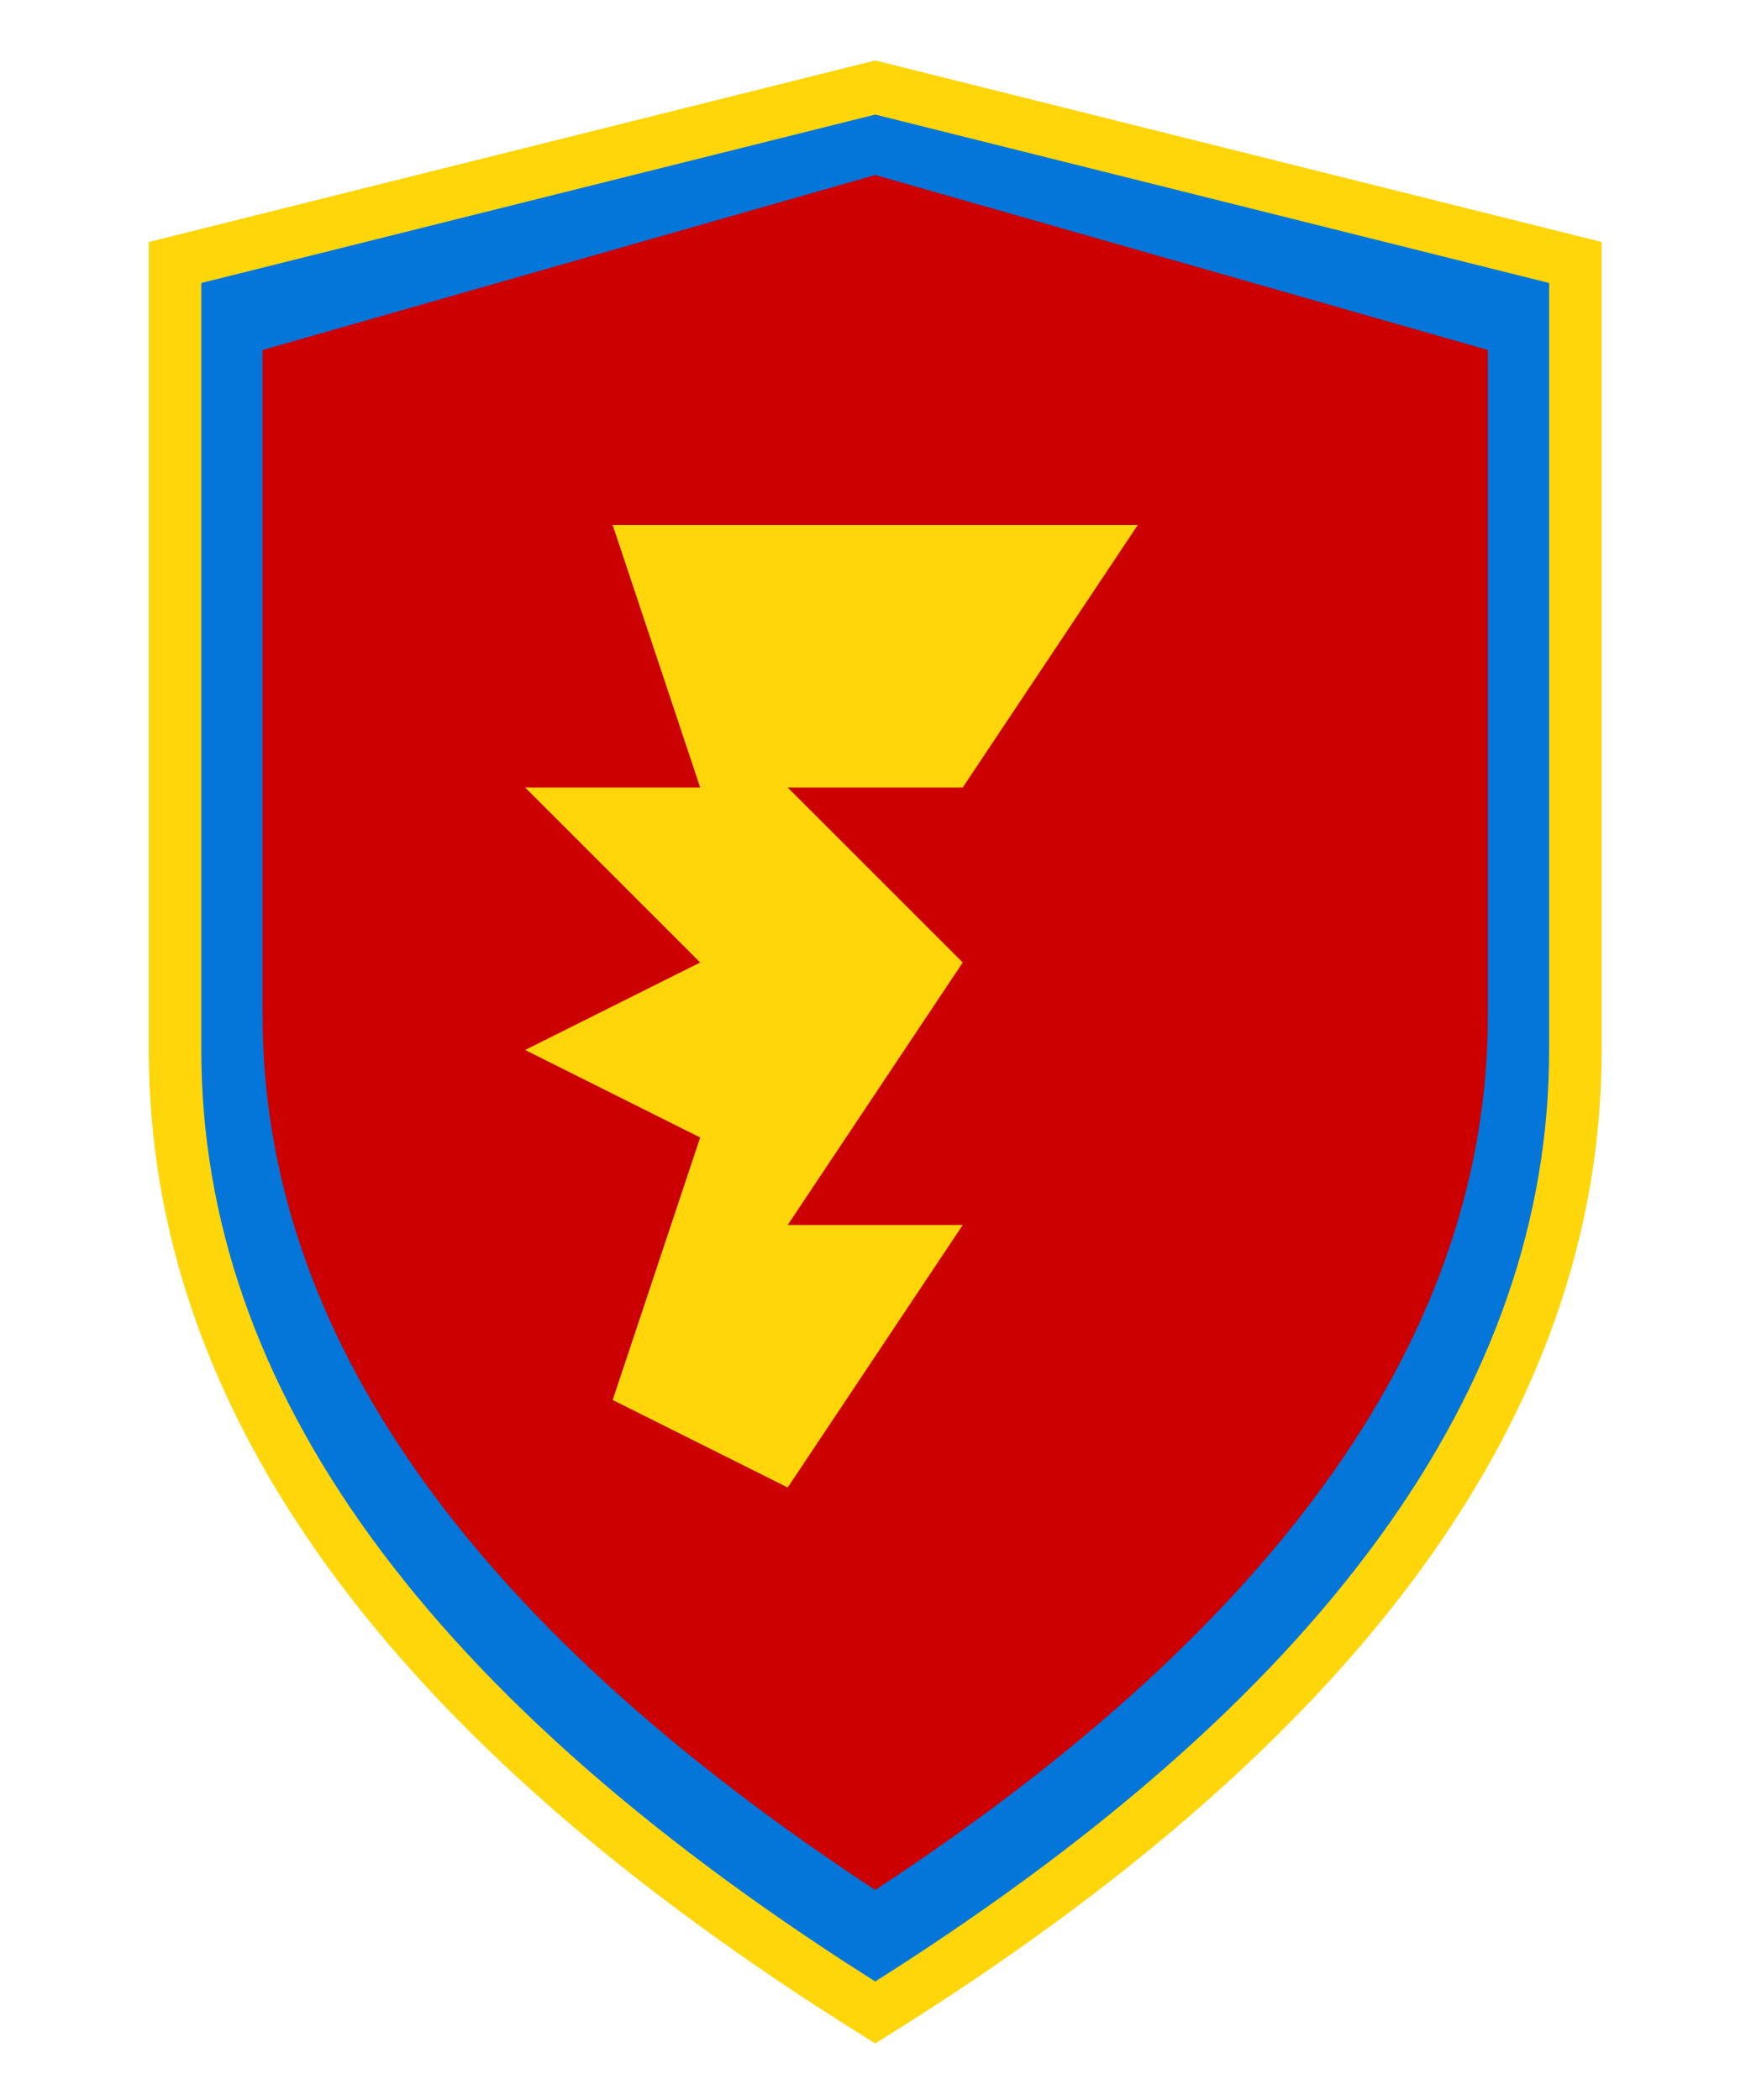
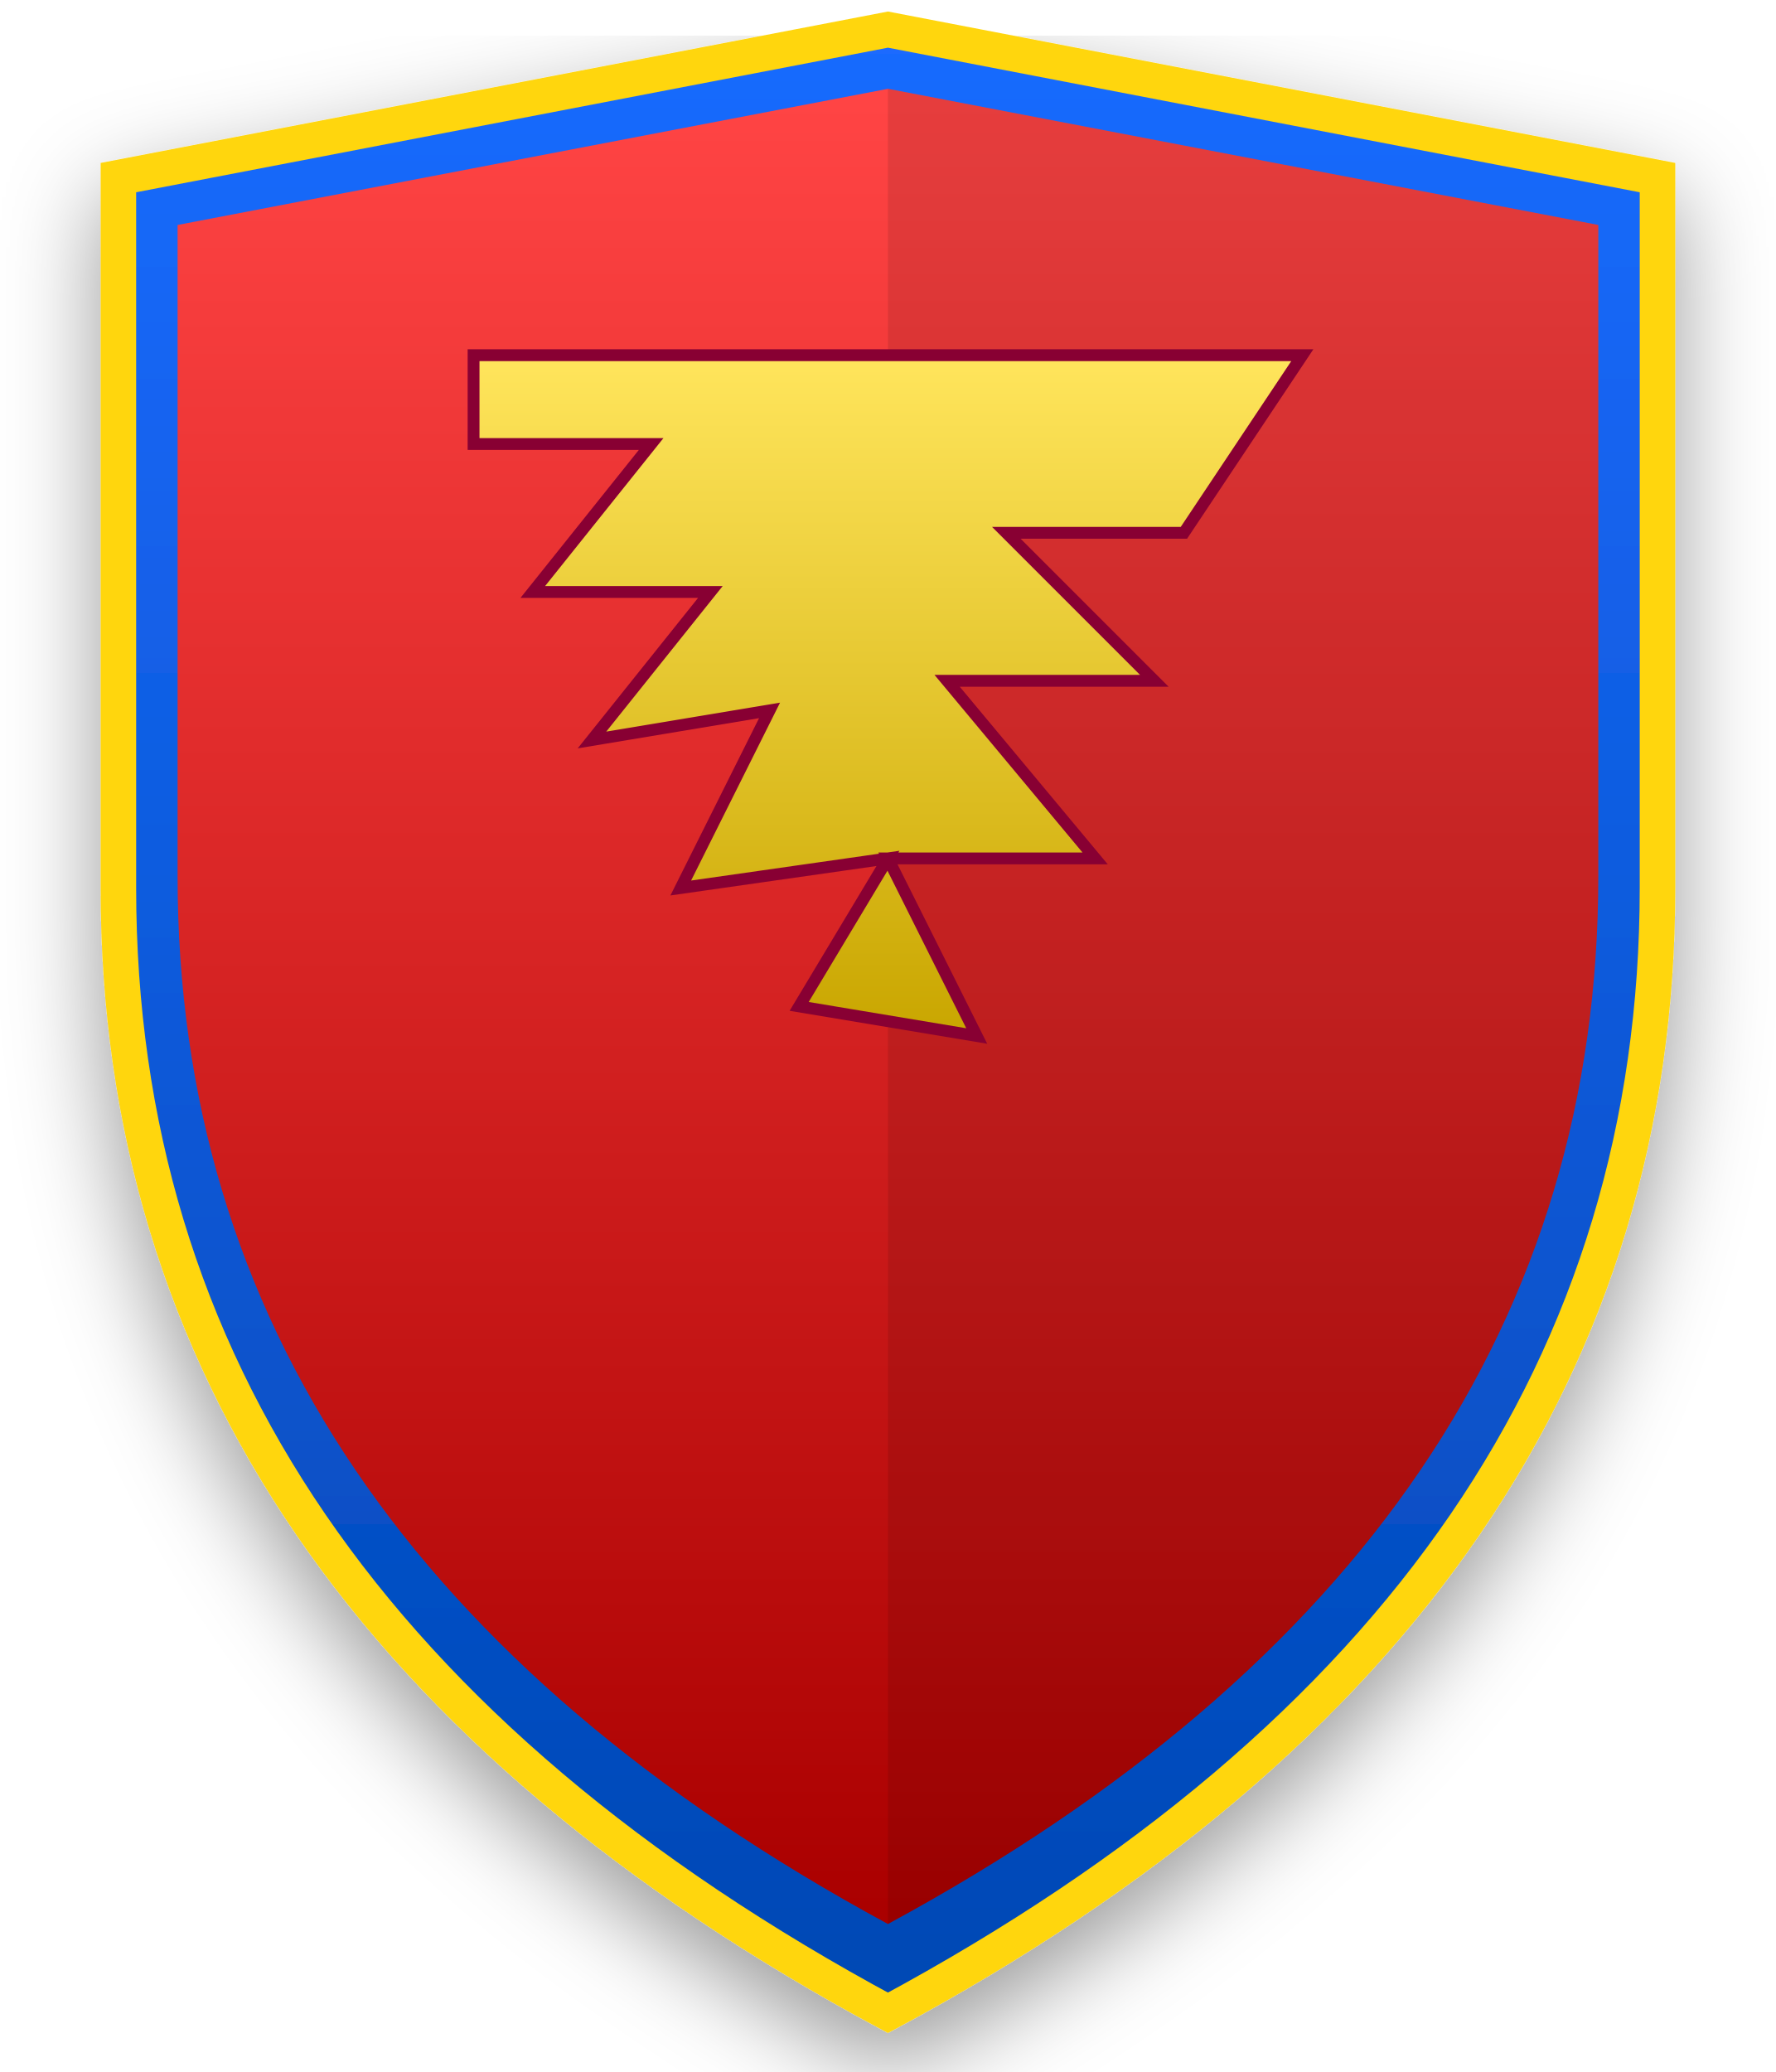
- <svg xmlns="http://www.w3.org/2000/svg" viewBox="0 0 100 120">
-   <path d="M50 5 L90 15 L90 60 Q90 90 50 115 Q10 90 10 60 L10 15 Z" fill="#0476d9" stroke="#ffd60a" stroke-width="3" />
-   <path d="M50 10 L85 20 L85 58 Q85 85 50 108 Q15 85 15 58 L15 20 Z" fill="#c00" />
-   <path d="M35 30 L65 30 L55 45 L45 45 L55 55 L45 70 L55 70 L45 85 L35 80 L40 65 L30 60 L40 55 L30 45 L40 45 Z" fill="#ffd60a" />
+ <svg xmlns="http://www.w3.org/2000/svg" viewBox="0 0 300 350">
+   <defs>
+     <linearGradient id="blue" x1="0%" y1="0%" x2="0%" y2="100%">
+       <stop offset="0%" stop-color="#1a6bff" />
+       <stop offset="100%" stop-color="#0047b3" />
+     </linearGradient>
+     <linearGradient id="redS" x1="0%" y1="0%" x2="0%" y2="100%">
+       <stop offset="0%" stop-color="#ff4444" />
+       <stop offset="100%" stop-color="#aa0000" />
+     </linearGradient>
+     <linearGradient id="yellowS" x1="0%" y1="0%" x2="0%" y2="100%">
+       <stop offset="0%" stop-color="#ffe55c" />
+       <stop offset="100%" stop-color="#c9a600" />
+     </linearGradient>
+     <filter id="shadow2">
+       <feDropShadow dx="0" dy="6" stdDeviation="8" flood-opacity="0.4" />
+     </filter>
+   </defs>
+   <path d="M150 5 L280 30 L280 150 Q280 270 150 340 L150 340 Q20 270 20 150 L20 30 Z" fill="url(#blue)" stroke="#ffd60a" stroke-width="6" filter="url(#shadow2)" />
+   <path d="M150 15 L270 38 L270 148 Q270 260 150 325 Q30 260 30 148 L30 38 Z" fill="url(#redS)" />
+   <path d="M150 15 L270 38 L270 148 Q270 260 150 325 L150 15Z" fill="#000" opacity=".1" />
+   <path d="M80 60 L220 60 L200 90 L170 90 L195 115 L160 115 L185 145 L150 145 L165 175 L135 170 L150 145 L115 150 L130 120 L100 125 L120 100 L90 100 L110 75 L80 75 Z" fill="url(#yellowS)" stroke="#803" stroke-width="2" />
</svg>
